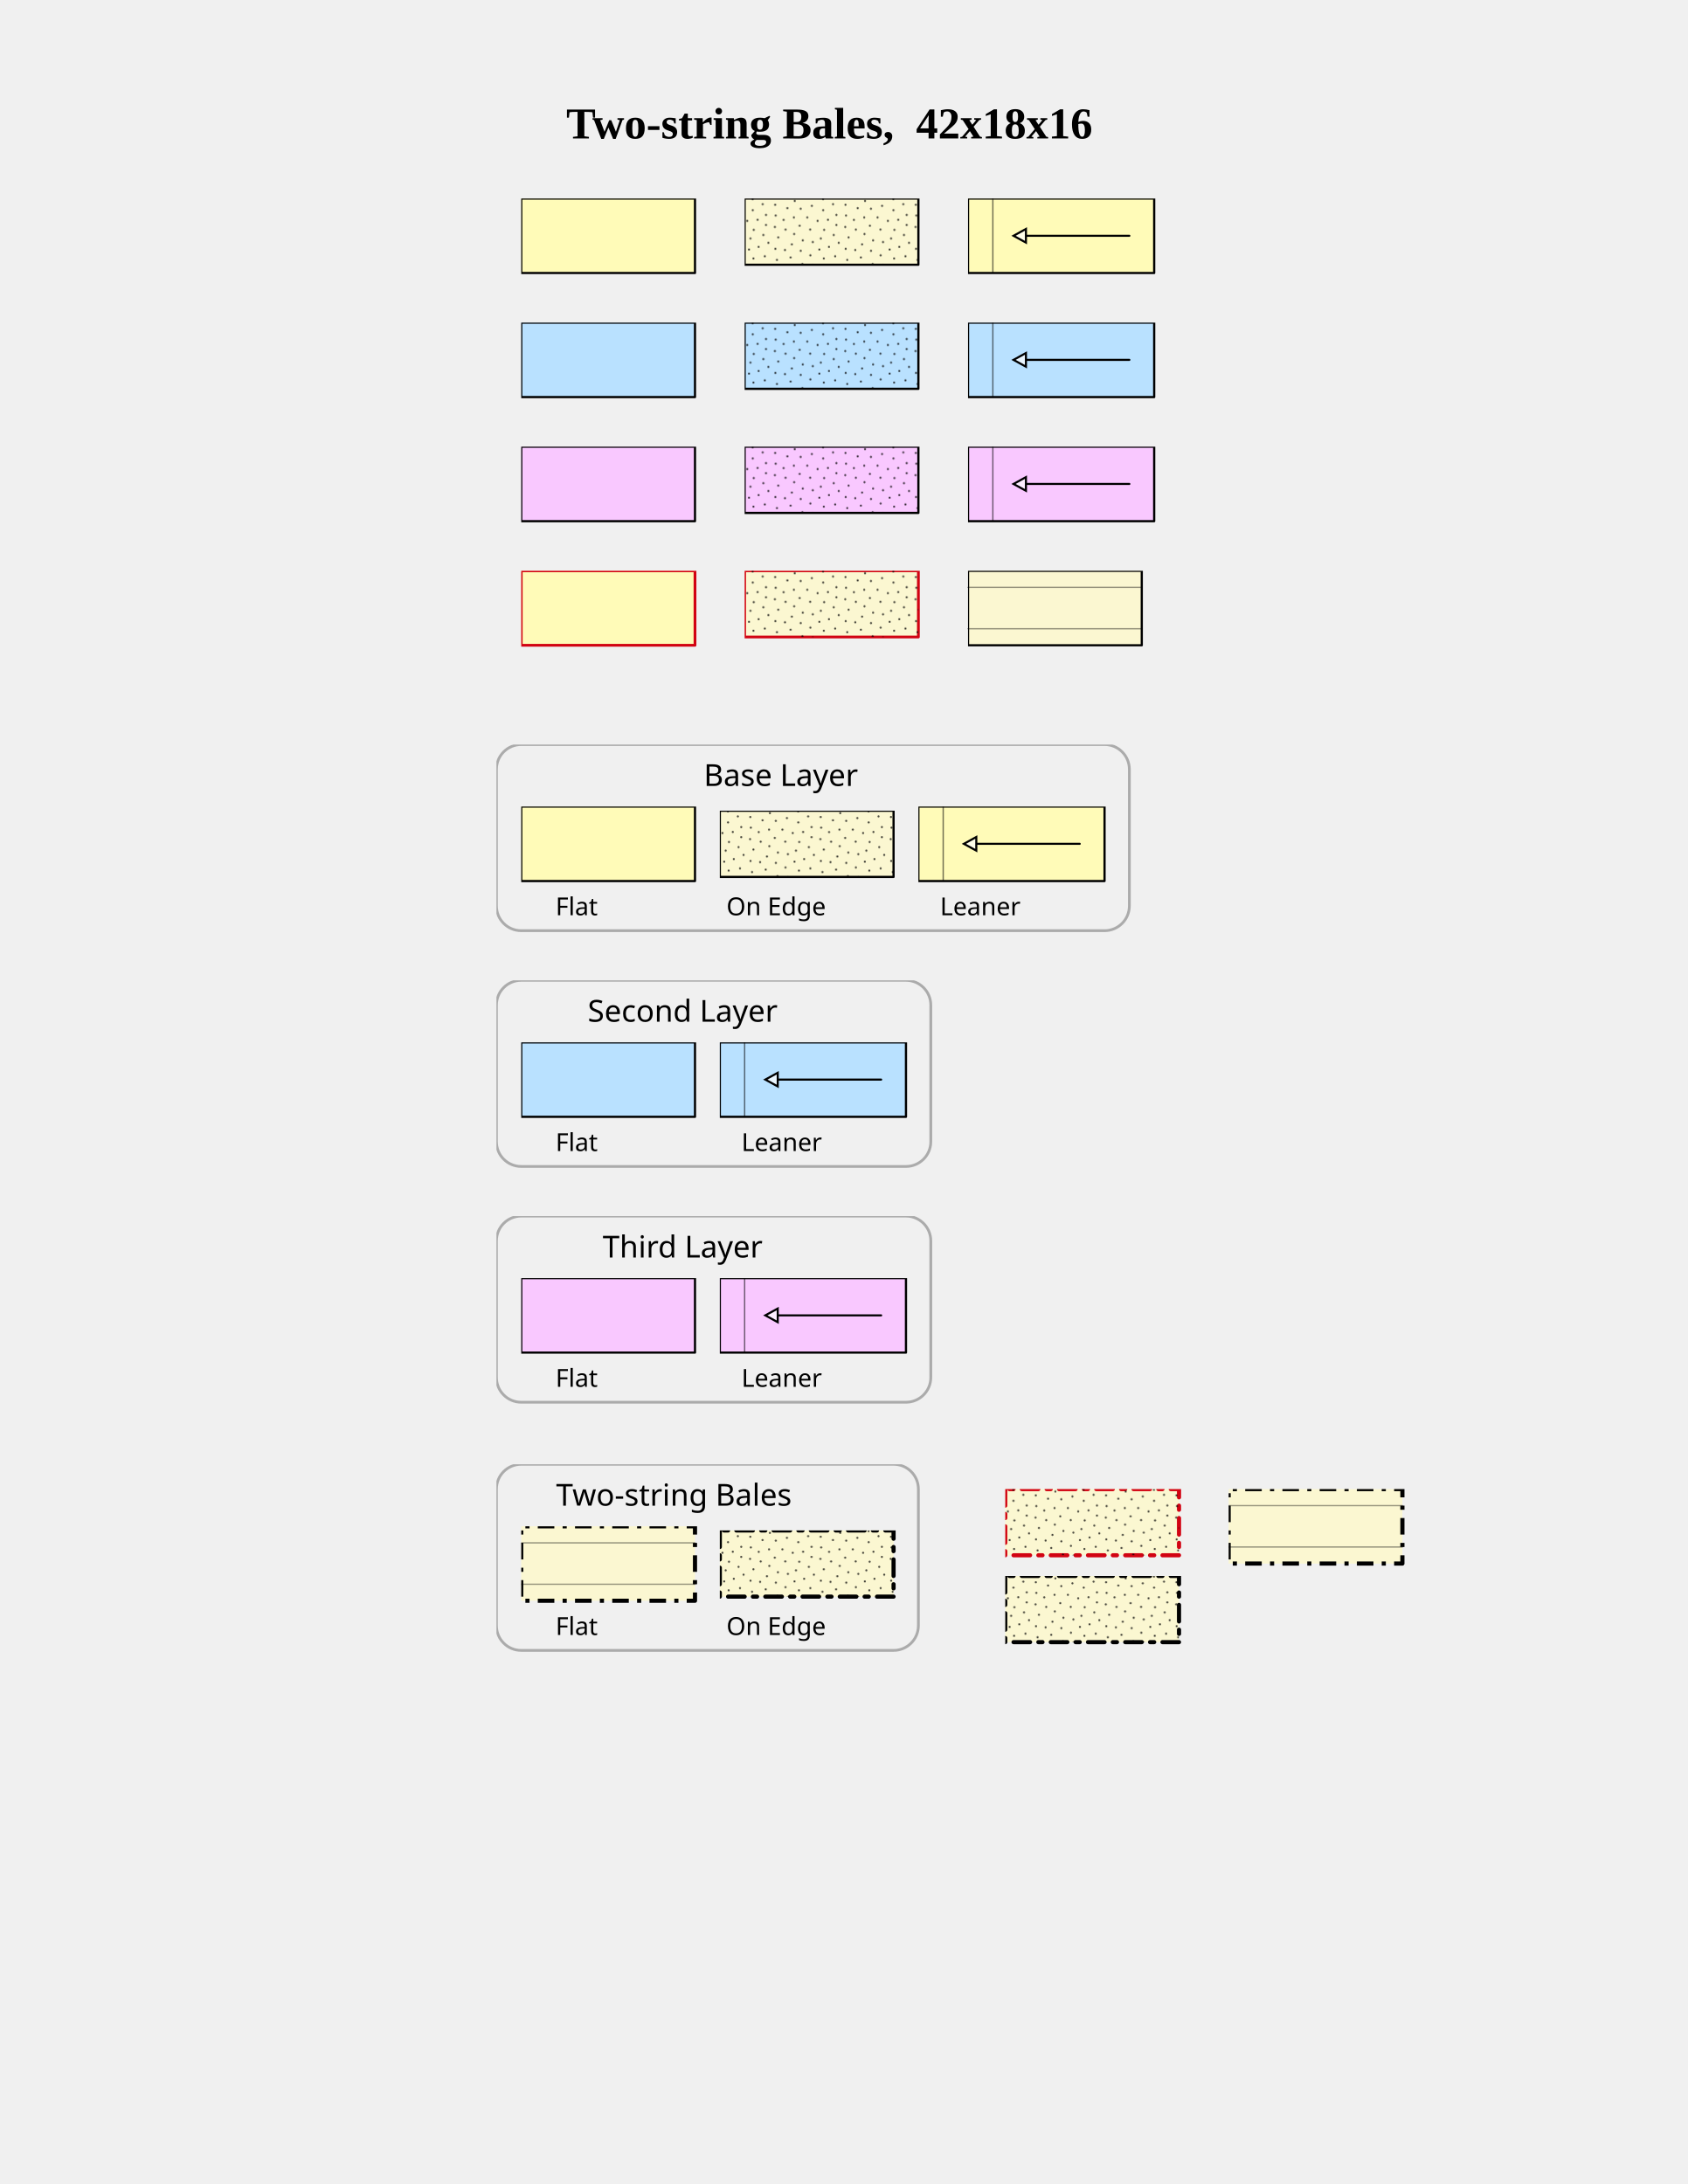
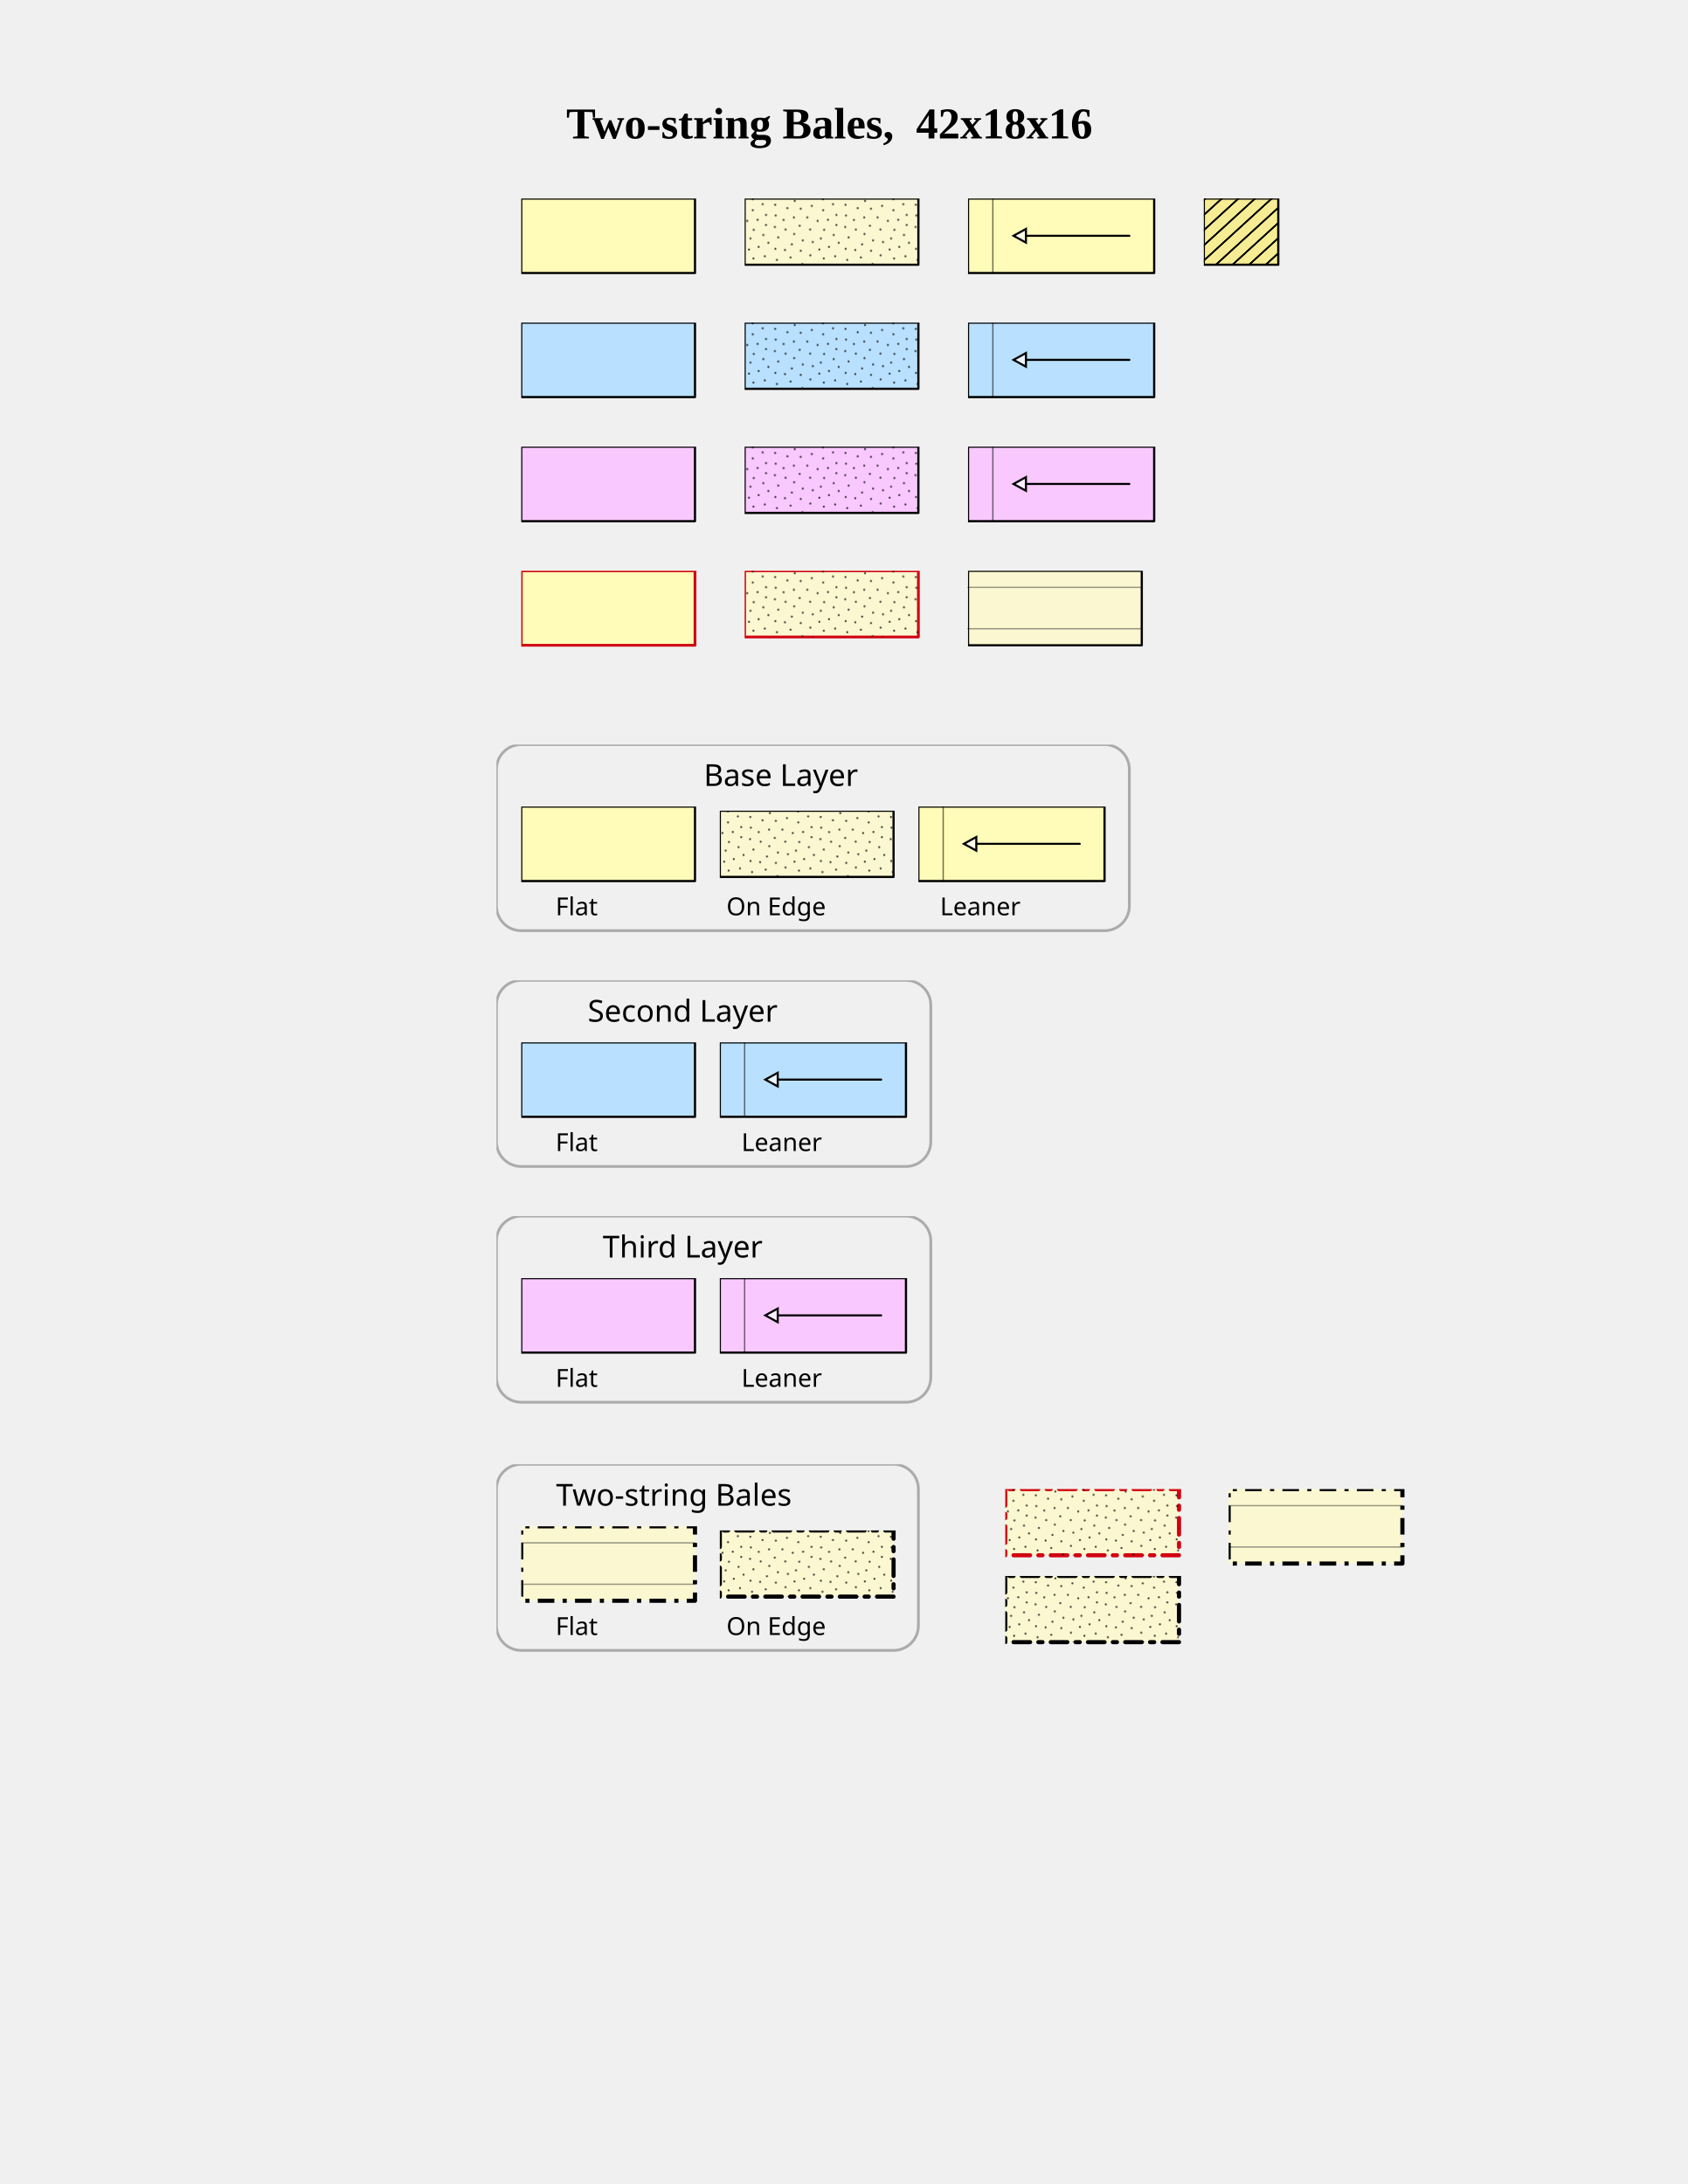
<svg xmlns="http://www.w3.org/2000/svg" xmlns:ns2="http://dairiki.org/barnhunt/inkscape-extensions" xmlns:xlink="http://www.w3.org/1999/xlink" width="8.5in" height="11in" viewBox="0 0 816 1056" version="1.1" id="svg219">
  <defs>
+     <pattern xlink:href="#Strips1_5" id="bh-end-bale-stipple" patternTransform="matrix(0.6094059,0.6668921,-22.16151,20.25119,0,0)" />
+     <pattern id="Strips1_5" patternTransform="translate(0,0) scale(10,10)" height="1" width="6" patternUnits="userSpaceOnUse">
+       <rect height="2" width="1" y="-0.5" x="0" style="fill:black;stroke:none" />
+     </pattern>
    <pattern xlink:href="#Polkadots-med" id="bh-edge-bale-stipple" patternTransform="scale(3.4)" />
    <pattern id="Polkadots-med" patternTransform="translate(0,0) scale(10,10)" height="10" width="10" patternUnits="userSpaceOnUse">
      <circle r="0.15" cy="0.810" cx="2.567" style="fill:black;stroke:none" />
      <circle r="0.15" cy="2.33" cx="3.048" style="fill:black;stroke:none" />
      <circle r="0.15" cy="2.415" cx="4.418" style="fill:black;stroke:none" />
      <circle r="0.15" cy="3.029" cx="1.844" style="fill:black;stroke:none" />
      <circle r="0.15" cy="1.363" cx="6.08" style="fill:black;stroke:none" />
      <circle r="0.15" cy="4.413" cx="5.819" style="fill:black;stroke:none" />
      <circle r="0.15" cy="4.048" cx="4.305" style="fill:black;stroke:none" />
      <circle r="0.15" cy="3.045" cx="5.541" style="fill:black;stroke:none" />
      <circle r="0.15" cy="5.527" cx="4.785" style="fill:black;stroke:none" />
      <circle r="0.15" cy="5.184" cx="2.667" style="fill:black;stroke:none" />
      <circle r="0.15" cy="1.448" cx="7.965" style="fill:black;stroke:none" />
      <circle r="0.15" cy="5.049" cx="7.047" style="fill:black;stroke:none" />
      <circle r="0.15" cy="0.895" cx="4.340" style="fill:black;stroke:none" />
      <circle r="0.15" cy="0.340" cx="7.125" style="fill:black;stroke:none" />
      <circle r="0.15" cy="1.049" cx="9.553" style="fill:black;stroke:none" />
      <circle r="0.15" cy="2.689" cx="7.006" style="fill:black;stroke:none" />
      <circle r="0.15" cy="2.689" cx="8.909" style="fill:black;stroke:none" />
      <circle r="0.15" cy="4.407" cx="9.315" style="fill:black;stroke:none" />
      <circle r="0.15" cy="3.870" cx="7.820" style="fill:black;stroke:none" />
      <circle r="0.15" cy="5.948" cx="8.270" style="fill:black;stroke:none" />
      <circle r="0.15" cy="7.428" cx="7.973" style="fill:black;stroke:none" />
      <circle r="0.15" cy="8.072" cx="9.342" style="fill:black;stroke:none" />
      <circle r="0.15" cy="9.315" cx="8.206" style="fill:black;stroke:none" />
      <circle r="0.15" cy="9.475" cx="9.682" style="fill:black;stroke:none" />
      <circle r="0.15" cy="6.186" cx="9.688" style="fill:black;stroke:none" />
      <circle r="0.15" cy="6.296" cx="3.379" style="fill:black;stroke:none" />
      <circle r="0.15" cy="8.204" cx="2.871" style="fill:black;stroke:none" />
      <circle r="0.15" cy="8.719" cx="4.59" style="fill:black;stroke:none" />
      <circle r="0.15" cy="9.671" cx="3.181" style="fill:black;stroke:none" />
      <circle r="0.15" cy="7.315" cx="5.734" style="fill:black;stroke:none" />
      <circle r="0.15" cy="6.513" cx="6.707" style="fill:black;stroke:none" />
      <circle r="0.15" cy="9.670" cx="5.730" style="fill:black;stroke:none" />
      <circle r="0.15" cy="8.373" cx="6.535" style="fill:black;stroke:none" />
      <circle r="0.15" cy="7.154" cx="4.37" style="fill:black;stroke:none" />
      <circle r="0.15" cy="7.25" cx="0.622" style="fill:black;stroke:none" />
      <circle r="0.15" cy="5.679" cx="0.831" style="fill:black;stroke:none" />
      <circle r="0.15" cy="8.519" cx="1.257" style="fill:black;stroke:none" />
      <circle r="0.15" cy="6.877" cx="1.989" style="fill:black;stroke:none" />
      <circle r="0.15" cy="3.181" cx="0.374" style="fill:black;stroke:none" />
      <circle r="0.15" cy="1.664" cx="1.166" style="fill:black;stroke:none" />
      <circle r="0.15" cy="0.093" cx="1.151" style="fill:black;stroke:none" />
      <circle r="0.15" cy="10.093" cx="1.151" style="fill:black;stroke:none" />
      <circle r="0.15" cy="4.451" cx="1.302" style="fill:black;stroke:none" />
      <circle r="0.15" cy="3.763" cx="3.047" style="fill:black;stroke:none" />
    </pattern>
    <symbol id="bale-1-42x18x16" ns2:count-as="bale-42x18x16">
      <rect height="36" width="84" style="opacity:1;fill:#fffbb8;fill-opacity:1;stroke:#000000;stroke-width:1.067;stroke-linecap:round;stroke-linejoin:round;stroke-miterlimit:4" x="0" y="0" />
    </symbol>
    <symbol id="bale-1-edge-42x18x16" ns2:count-as="bale-42x18x16">
      <rect height="32" width="84" style="opacity:1;fill:#fbf7d1;fill-opacity:1;stroke:#000000;stroke-width:1.067;stroke-linecap:round;stroke-linejoin:round;stroke-miterlimit:4;stroke-dasharray:none;stroke-dashoffset:0;stroke-opacity:1" x="0" y="0" />
      <rect style="fill:url(#bh-edge-bale-stipple);fill-opacity:0.7;stroke:none" width="84" height="32" x="0" y="0" />
    </symbol>
    <symbol id="bale-1-leaner-42x18x16" ns2:count-as="bale-42x18x16">
      <rect style="fill:#fffbb8;fill-opacity:1;stroke:#000000;stroke-width:1.067;stroke-linecap:butt;stroke-linejoin:round;stroke-miterlimit:4;stroke-opacity:1" width="90" height="36" x="0" y="0" />
      <path style="fill:none;stroke:#000000;stroke-width:0.64;stroke-linecap:butt;stroke-miterlimit:4;stroke-opacity:0.553" d="M 12,0 V 36" />
      <path d="M 78,18 H 28 v -3.3 l -6,3.3 6,3.3 V 18" style="fill:#ffffff;fill-opacity:0.698;fill-rule:evenodd;stroke:#000000;stroke-width:1px;stroke-linecap:round;stroke-linejoin:miter;stroke-opacity:1" />
    </symbol>
    <symbol id="bale-2-42x18x16" ns2:count-as="bale-42x18x16">
      <rect y="0" x="0" style="opacity:1;fill:#b9e1ff;fill-opacity:1;stroke:#000000;stroke-width:1.067;stroke-linecap:round;stroke-linejoin:round;stroke-miterlimit:4" width="84" height="36" />
    </symbol>
    <symbol id="bale-2-edge-42x18x16" ns2:count-as="bale-42x18x16">
      <rect y="0" x="0" style="opacity:1;fill:#b9e1ff;fill-opacity:1;stroke:#000000;stroke-width:1.067;stroke-linecap:round;stroke-linejoin:round;stroke-miterlimit:4;stroke-dasharray:none;stroke-dashoffset:0;stroke-opacity:1" width="84" height="32" />
      <rect width="84" height="32" x="0" y="0" style="fill:url(#bh-edge-bale-stipple);fill-opacity:0.7;stroke:none" />
    </symbol>
    <symbol id="bale-2-leaner-42x18x16" ns2:count-as="bale-42x18x16">
      <rect y="0" x="0" height="36" width="90" style="fill:#b9e1ff;fill-opacity:1;stroke:#000000;stroke-width:1.067;stroke-linecap:butt;stroke-linejoin:round;stroke-miterlimit:4;stroke-dasharray:none;stroke-opacity:1" />
      <path d="M 12,0 V 36" style="fill:none;fill-opacity:0.75;fill-rule:evenodd;stroke:#000000;stroke-width:0.64;stroke-linecap:butt;stroke-linejoin:miter;stroke-miterlimit:4;stroke-dasharray:none;stroke-opacity:0.553" />
      <path style="fill:#ffffff;fill-opacity:0.698;fill-rule:evenodd;stroke:#000000;stroke-width:1px;stroke-linecap:round;stroke-linejoin:miter;stroke-opacity:1" d="M 78,18 H 28 v -3.3 l -6,3.3 6,3.3 V 18" />
    </symbol>
    <symbol id="bale-3-42x18x16" ns2:count-as="bale-42x18x16">
      <rect height="36" width="84" style="opacity:1;fill:#f9c8ff;fill-opacity:1;stroke:#000000;stroke-width:1.067;stroke-linecap:round;stroke-linejoin:round;stroke-miterlimit:4" x="0" y="0" />
    </symbol>
    <symbol id="bale-3-edge-42x18x16" ns2:count-as="bale-42x18x16">
      <rect height="32" width="84" style="opacity:1;fill:#f9c8ff;fill-opacity:1;stroke:#000000;stroke-width:1.067;stroke-linecap:round;stroke-linejoin:round;stroke-miterlimit:4;stroke-dasharray:none;stroke-dashoffset:0;stroke-opacity:1" x="0" y="0" />
      <rect width="84" height="32" x="0" y="0" style="fill:url(#bh-edge-bale-stipple);fill-opacity:0.7;stroke:none" />
    </symbol>
    <symbol id="bale-3-leaner-42x18x16" ns2:count-as="bale-42x18x16">
      <rect style="fill:#f9c8ff;fill-opacity:1;stroke:#000000;stroke-width:1.067;stroke-linecap:butt;stroke-linejoin:round;stroke-miterlimit:4;stroke-dasharray:none;stroke-opacity:1" width="90" height="36" x="0" y="0" />
      <path style="fill:none;fill-opacity:0.75;fill-rule:evenodd;stroke:#000000;stroke-width:0.64;stroke-linecap:butt;stroke-linejoin:miter;stroke-miterlimit:4;stroke-dasharray:none;stroke-opacity:0.553" d="M 12,0 V 36" />
      <path style="fill:#ffffff;fill-opacity:0.698;fill-rule:evenodd;stroke:#000000;stroke-width:1px;stroke-linecap:round;stroke-linejoin:miter;stroke-opacity:1" d="M 78,18 H 28 v -3.3 l -6,3.3 6,3.3 V 18" />
    </symbol>
    <symbol id="bale-1-anchor-42x18x16" ns2:count-as="bale-42x18x16">
      <rect y="0" x="0" style="opacity:1;fill:#fffbb8;fill-opacity:1;stroke:#d20312;stroke-width:1.333;stroke-linecap:round;stroke-linejoin:round;stroke-miterlimit:4;stroke-dasharray:none;stroke-dashoffset:0;stroke-opacity:1" width="84" height="36" />
    </symbol>
    <symbol id="bale-1-anchor-edge-42x18x16" ns2:count-as="bale-42x18x16">
      <rect y="0" x="0" style="opacity:1;fill:#fbf7d1;fill-opacity:1;stroke:#d20312;stroke-width:1.333;stroke-linecap:round;stroke-linejoin:round;stroke-miterlimit:4;stroke-dasharray:none;stroke-dashoffset:0;stroke-opacity:1" width="84" height="32" />
      <rect width="84" height="32" x="0" y="0" style="fill:url(#bh-edge-bale-stipple);fill-opacity:0.7;stroke:none" />
    </symbol>
    <symbol id="bale-1-with-strings-42x18x16" ns2:count-as="bale-42x18x16">
      <rect style="display:inline;fill:#fbf7d1;fill-opacity:1;stroke:#000000;stroke-width:1.067;stroke-linecap:butt;stroke-linejoin:round;stroke-miterlimit:4;stroke-opacity:1" width="84" height="36" x="0" y="0" />
      <path style="display:inline;fill:none;stroke:#000000;stroke-width:0.625;stroke-linecap:round;stroke-opacity:0.4" d="M 0,8 H 84" id="string-42x18x16" />
      <use x="0" y="0" xlink:href="#string-42x18x16" transform="translate(0,20)" width="100%" height="100%" />
    </symbol>
    <symbol id="legend-1-42x18x16">
      <g>
        <use xlink:href="#bale-1-42x18x16" x="0" y="0" width="100%" height="100%" transform="translate(12,30)" />
        <use xlink:href="#bale-1-edge-42x18x16" x="0" y="0" width="100%" height="100%" transform="translate(108,32)" />
        <use xlink:href="#bale-1-leaner-42x18x16" x="0" y="0" width="100%" height="100%" transform="translate(204, 30)" />
        <text xml:space="preserve" style="font-style:normal;font-variant:normal;font-weight:normal;font-stretch:normal;font-size:12px;line-height:125%;font-family:'Rock Salt';-inkscape-font-specification:'Rock Salt, Normal';font-variant-ligatures:normal;font-variant-caps:normal;font-variant-numeric:normal;font-feature-settings:normal;text-align:center;letter-spacing:0px;word-spacing:0px;writing-mode:lr-tb;text-anchor:middle;fill:#000000;fill-opacity:1;stroke:none;stroke-width:1px;stroke-linecap:butt;stroke-linejoin:miter;stroke-opacity:1" x="58.84" y="94.546" transform="translate(-6,-12)">
          <tspan x="58.84" y="94.546">Flat</tspan>
        </text>
        <text y="94.546" x="167.277" style="font-style:normal;font-variant:normal;font-weight:normal;font-stretch:normal;font-size:12px;line-height:125%;font-family:'Rock Salt';-inkscape-font-specification:'Rock Salt, Normal';font-variant-ligatures:normal;font-variant-caps:normal;font-variant-numeric:normal;font-feature-settings:normal;text-align:center;letter-spacing:0px;word-spacing:0px;writing-mode:lr-tb;text-anchor:middle;fill:#000000;fill-opacity:1;stroke:none;stroke-width:1px;stroke-linecap:butt;stroke-linejoin:miter;stroke-opacity:1" xml:space="preserve" transform="translate(-18,-12)">
          <tspan y="94.546" x="167.277">On Edge</tspan>
        </text>
        <text xml:space="preserve" style="font-style:normal;font-variant:normal;font-weight:normal;font-stretch:normal;font-size:12px;line-height:125%;font-family:'Rock Salt';-inkscape-font-specification:'Rock Salt, Normal';font-variant-ligatures:normal;font-variant-caps:normal;font-variant-numeric:normal;font-feature-settings:normal;text-align:center;letter-spacing:0px;word-spacing:0px;writing-mode:lr-tb;text-anchor:middle;fill:#000000;fill-opacity:1;stroke:none;stroke-width:1px;stroke-linecap:butt;stroke-linejoin:miter;stroke-opacity:1" x="277.982" y="94.546" transform="translate(-30,-12)">
          <tspan x="277.982" y="94.546">Leaner</tspan>
        </text>
      </g>
      <text y="20.02" x="168.883" style="font-style:normal;font-variant:normal;font-weight:normal;font-stretch:normal;font-size:14.667px;line-height:125%;font-family:'Rock Salt';-inkscape-font-specification:'Rock Salt, Normal';font-variant-ligatures:normal;font-variant-caps:normal;font-variant-numeric:normal;font-feature-settings:normal;text-align:center;letter-spacing:0px;word-spacing:0px;writing-mode:lr-tb;text-anchor:middle;fill:#000000;fill-opacity:1;stroke:none;stroke-width:1px;stroke-linecap:butt;stroke-linejoin:miter;stroke-opacity:1" xml:space="preserve" transform="translate(-18, 0)">
        <tspan y="20.02" x="168.883">Base Layer</tspan>
      </text>
      <rect ry="12" rx="12" y="0" x="0" height="90" width="306" style="opacity:0.687;fill:none;fill-opacity:1;fill-rule:evenodd;stroke:#8c8c8c;stroke-width:1.333;stroke-linecap:round;stroke-linejoin:round;stroke-miterlimit:4;stroke-dasharray:none;stroke-dashoffset:0;stroke-opacity:1" />
    </symbol>
    <symbol id="legend-2-42x18x16">
      <g>
        <text y="94.546" x="58.84" style="font-style:normal;font-variant:normal;font-weight:normal;font-stretch:normal;font-size:12px;line-height:125%;font-family:'Rock Salt';-inkscape-font-specification:'Rock Salt, Normal';font-variant-ligatures:normal;font-variant-caps:normal;font-variant-numeric:normal;font-feature-settings:normal;text-align:center;letter-spacing:0px;word-spacing:0px;writing-mode:lr-tb;text-anchor:middle;fill:#000000;fill-opacity:1;stroke:none;stroke-width:1px;stroke-linecap:butt;stroke-linejoin:miter;stroke-opacity:1" xml:space="preserve" transform="translate(-6,-12)">
          <tspan y="94.546" x="58.84">Flat</tspan>
        </text>
        <text y="94.546" x="169.982" style="font-style:normal;font-variant:normal;font-weight:normal;font-stretch:normal;font-size:12px;line-height:125%;font-family:'Rock Salt';-inkscape-font-specification:'Rock Salt, Normal';font-variant-ligatures:normal;font-variant-caps:normal;font-variant-numeric:normal;font-feature-settings:normal;text-align:center;letter-spacing:0px;word-spacing:0px;writing-mode:lr-tb;text-anchor:middle;fill:#000000;fill-opacity:1;stroke:none;stroke-width:1px;stroke-linecap:butt;stroke-linejoin:miter;stroke-opacity:1" xml:space="preserve" transform="translate(-18,-12)">
          <tspan y="94.546" x="169.982">Leaner</tspan>
        </text>
        <use xlink:href="#bale-2-42x18x16" x="0" y="0" width="100%" height="100%" transform="translate(12,30)" />
        <use xlink:href="#bale-2-leaner-42x18x16" x="0" y="0" width="100%" height="100%" transform="translate(108,30)" />
      </g>
      <text xml:space="preserve" style="font-style:normal;font-variant:normal;font-weight:normal;font-stretch:normal;font-size:14.667px;line-height:125%;font-family:'Rock Salt';-inkscape-font-specification:'Rock Salt, Normal';font-variant-ligatures:normal;font-variant-caps:normal;font-variant-numeric:normal;font-feature-settings:normal;text-align:center;letter-spacing:0px;word-spacing:0px;writing-mode:lr-tb;text-anchor:middle;fill:#000000;fill-opacity:1;stroke:none;stroke-width:1px;stroke-linecap:butt;stroke-linejoin:miter;stroke-opacity:1" x="115.396" y="20.02" transform="translate(-12, 0)">
        <tspan x="115.396" y="20.02">Second Layer</tspan>
      </text>
      <rect style="opacity:0.687;fill:none;fill-opacity:1;fill-rule:evenodd;stroke:#8c8c8c;stroke-width:1.333;stroke-linecap:round;stroke-linejoin:round;stroke-miterlimit:4;stroke-dasharray:none;stroke-dashoffset:0;stroke-opacity:1" width="210" height="90" x="0" y="0" rx="12" ry="12" />
    </symbol>
    <symbol id="legend-3-42x18x16">
      <g>
        <text xml:space="preserve" style="font-style:normal;font-variant:normal;font-weight:normal;font-stretch:normal;font-size:12px;line-height:125%;font-family:'Rock Salt';-inkscape-font-specification:'Rock Salt, Normal';font-variant-ligatures:normal;font-variant-caps:normal;font-variant-numeric:normal;font-feature-settings:normal;text-align:center;letter-spacing:0px;word-spacing:0px;writing-mode:lr-tb;text-anchor:middle;fill:#000000;fill-opacity:1;stroke:none;stroke-width:1px;stroke-linecap:butt;stroke-linejoin:miter;stroke-opacity:1" x="58.84" y="94.546" transform="translate(-6,-12)">
          <tspan x="58.84" y="94.546">Flat</tspan>
        </text>
        <text xml:space="preserve" style="font-style:normal;font-variant:normal;font-weight:normal;font-stretch:normal;font-size:12px;line-height:125%;font-family:'Rock Salt';-inkscape-font-specification:'Rock Salt, Normal';font-variant-ligatures:normal;font-variant-caps:normal;font-variant-numeric:normal;font-feature-settings:normal;text-align:center;letter-spacing:0px;word-spacing:0px;writing-mode:lr-tb;text-anchor:middle;fill:#000000;fill-opacity:1;stroke:none;stroke-width:1px;stroke-linecap:butt;stroke-linejoin:miter;stroke-opacity:1" x="169.982" y="94.546" transform="translate(-18,-12)">
          <tspan x="169.982" y="94.546">Leaner</tspan>
        </text>
        <use xlink:href="#bale-3-42x18x16" x="0" y="0" width="100%" height="100%" transform="translate(12,30)" />
        <use xlink:href="#bale-3-leaner-42x18x16" x="0" y="0" width="100%" height="100%" transform="translate(108,30)" />
      </g>
      <text y="20.02" x="115.396" style="font-style:normal;font-variant:normal;font-weight:normal;font-stretch:normal;font-size:14.667px;line-height:125%;font-family:'Rock Salt';-inkscape-font-specification:'Rock Salt, Normal';font-variant-ligatures:normal;font-variant-caps:normal;font-variant-numeric:normal;font-feature-settings:normal;text-align:center;letter-spacing:0px;word-spacing:0px;writing-mode:lr-tb;text-anchor:middle;fill:#000000;fill-opacity:1;stroke:none;stroke-width:1px;stroke-linecap:butt;stroke-linejoin:miter;stroke-opacity:1" xml:space="preserve" transform="translate(-12, 0)">
        <tspan y="20.02" x="115.396">Third Layer</tspan>
      </text>
      <rect ry="12" rx="12" y="0" x="0" height="90" width="210" style="opacity:0.687;fill:none;fill-opacity:1;fill-rule:evenodd;stroke:#8c8c8c;stroke-width:1.333;stroke-linecap:round;stroke-linejoin:round;stroke-miterlimit:4;stroke-dasharray:none;stroke-dashoffset:0;stroke-opacity:1" />
    </symbol>
    <symbol id="bale-1-edge-alt-42x18x16" ns2:count-as="bale-42x18x16">
      <rect y="0" x="0" style="opacity:1;fill:#fbf7d1;fill-opacity:1;stroke:#000000;stroke-width:2;stroke-linecap:round;stroke-linejoin:round;stroke-miterlimit:4;stroke-dasharray:8, 4, 2, 4;stroke-dashoffset:10;stroke-opacity:1" width="84" height="32" />
      <rect y="0" x="0" height="32" width="84" style="fill:url(#bh-edge-bale-stipple);fill-opacity:0.7;stroke:none" />
    </symbol>
    <symbol id="legend-1-alt-42x18x16">
      <g>
        <use transform="translate(12,30)" height="100%" width="100%" y="0" x="0" xlink:href="#bale-1-with-strings-alt-42x18x16" />
        <use transform="translate(108,32)" height="100%" width="100%" y="0" x="0" xlink:href="#bale-1-edge-alt-42x18x16" />
        <text y="94.546" x="58.84" style="font-style:normal;font-variant:normal;font-weight:normal;font-stretch:normal;font-size:12px;line-height:125%;font-family:'Rock Salt';-inkscape-font-specification:'Rock Salt, Normal';font-variant-ligatures:normal;font-variant-caps:normal;font-variant-numeric:normal;font-feature-settings:normal;text-align:center;letter-spacing:0px;word-spacing:0px;writing-mode:lr-tb;text-anchor:middle;fill:#000000;fill-opacity:1;stroke:none;stroke-width:1px;stroke-linecap:butt;stroke-linejoin:miter;stroke-opacity:1" xml:space="preserve" transform="translate(-6,-12)">
          <tspan y="94.546" x="58.84">Flat</tspan>
        </text>
        <text xml:space="preserve" style="font-style:normal;font-variant:normal;font-weight:normal;font-stretch:normal;font-size:12px;line-height:125%;font-family:'Rock Salt';-inkscape-font-specification:'Rock Salt, Normal';font-variant-ligatures:normal;font-variant-caps:normal;font-variant-numeric:normal;font-feature-settings:normal;text-align:center;letter-spacing:0px;word-spacing:0px;writing-mode:lr-tb;text-anchor:middle;fill:#000000;fill-opacity:1;stroke:none;stroke-width:1px;stroke-linecap:butt;stroke-linejoin:miter;stroke-opacity:1" x="167.277" y="94.546" transform="translate(-18,-12)">
          <tspan x="167.277" y="94.546">On Edge</tspan>
        </text>
      </g>
      <text xml:space="preserve" style="font-style:normal;font-variant:normal;font-weight:normal;font-stretch:normal;font-size:14.667px;line-height:125%;font-family:'Rock Salt';-inkscape-font-specification:'Rock Salt, Normal';font-variant-ligatures:normal;font-variant-caps:normal;font-variant-numeric:normal;font-feature-settings:normal;text-align:center;letter-spacing:0px;word-spacing:0px;writing-mode:lr-tb;text-anchor:middle;fill:#000000;fill-opacity:1;stroke:none;stroke-width:1px;stroke-linecap:butt;stroke-linejoin:miter;stroke-opacity:1" x="111.15" y="20.02" transform="translate(-12, 0)">
        <tspan x="111.15" y="20.02">Two-string Bales</tspan>
      </text>
      <rect style="opacity:0.687;fill:none;fill-opacity:1;fill-rule:evenodd;stroke:#8c8c8c;stroke-width:1.333;stroke-linecap:round;stroke-linejoin:round;stroke-miterlimit:4;stroke-dasharray:none;stroke-dashoffset:0;stroke-opacity:1" width="204" height="90" x="0" y="0" rx="12" ry="12" />
    </symbol>
    <symbol id="bale-1-anchor-edge-alt-42x18x16" ns2:count-as="bale-42x18x16">
      <rect height="32" width="84" style="opacity:1;fill:#fbf7d1;fill-opacity:1;stroke:#d20312;stroke-width:2;stroke-linecap:round;stroke-linejoin:round;stroke-miterlimit:4;stroke-dasharray:8, 4, 2, 4;stroke-dashoffset:10;stroke-opacity:1" x="0" y="0" />
      <rect style="fill:url(#bh-edge-bale-stipple);fill-opacity:0.7;stroke:none" y="0" x="0" height="32" width="84" />
    </symbol>
    <symbol id="bale-1-with-strings-alt-42x18x16" ns2:count-as="bale-42x18x16">
      <rect y="0" x="0" height="36" width="84" style="display:inline;fill:#fbf7d1;fill-opacity:1;stroke:#000000;stroke-width:2;stroke-linecap:butt;stroke-linejoin:round;stroke-miterlimit:4;stroke-dasharray:8, 4, 2, 4;stroke-dashoffset:10;stroke-opacity:1" />
      <path id="string-alt-42x18x16" d="M 0,8 H 84" style="display:inline;fill:none;stroke:#000000;stroke-width:0.625;stroke-linecap:round;stroke-opacity:0.4" />
      <use height="100%" width="100%" transform="translate(0,20)" xlink:href="#string-alt-42x18x16" y="0" x="0" />
    </symbol>
+     <symbol id="bale-1-end-42x18x16">
+       <rect y="0" x="0" style="opacity:1;fill:#f6ec94;fill-opacity:1;stroke:#000000;stroke-width:1.067;stroke-linecap:round;stroke-linejoin:round;stroke-miterlimit:4;stroke-dasharray:none;stroke-dashoffset:0;stroke-opacity:1" width="36" height="32" />
+       <rect y="0" x="0" height="32" width="36" style="fill:url(#bh-end-bale-stipple);fill-opacity:1;stroke:none" />
+     </symbol>
  </defs>
  <text xml:space="preserve" style="font-style:normal;font-variant:normal;font-weight:bold;font-stretch:normal;font-size:21.333px;line-height:125%;text-align:center;text-anchor:middle;fill:#000000;fill-opacity:1;stroke:none;stroke-width:1px;stroke-linecap:butt;stroke-linejoin:miter;stroke-opacity:1" x="408.979" y="66.949">
    <tspan x="408.979" y="66.949">Two-string Bales,  42x18x16</tspan>
  </text>
  <use xlink:href="#bale-1-42x18x16" x="0" y="0" width="100%" height="100%" transform="translate(252,96)" />
  <use xlink:href="#bale-1-edge-42x18x16" transform="translate(360,96)" x="0" y="0" width="100%" height="100%" style="stroke-width:1;stroke-miterlimit:4;stroke-dasharray:none" />
  <use xlink:href="#bale-1-leaner-42x18x16" x="0" y="0" width="100%" height="100%" transform="translate(468,96)" />
  <use xlink:href="#bale-2-42x18x16" transform="translate(252,156)" x="0" y="0" width="100%" height="100%" />
  <use xlink:href="#bale-2-edge-42x18x16" transform="translate(360,156)" x="0" y="0" width="100%" height="100%" />
  <use xlink:href="#bale-2-leaner-42x18x16" transform="translate(468,156)" x="0" y="0" width="100%" height="100%" />
  <use xlink:href="#bale-3-42x18x16" transform="translate(252,216)" x="0" y="0" width="100%" height="100%" />
  <use xlink:href="#bale-3-edge-42x18x16" transform="translate(360,216)" x="0" y="0" width="100%" height="100%" />
  <use xlink:href="#bale-3-leaner-42x18x16" transform="translate(468,216)" x="0" y="0" width="100%" height="100%" />
  <use xlink:href="#bale-1-anchor-42x18x16" transform="translate(252,276)" x="0" y="0" width="100%" height="100%" />
  <use xlink:href="#bale-1-anchor-edge-42x18x16" transform="translate(360,276)" x="0" y="0" width="100%" height="100%" />
  <use xlink:href="#bale-1-with-strings-42x18x16" transform="translate(468,276)" x="0" y="0" width="100%" height="100%" />
  <use xlink:href="#legend-1-42x18x16" transform="translate(240,360)" x="0" y="0" width="100%" height="100%" />
  <use xlink:href="#legend-2-42x18x16" transform="translate(240,474)" x="0" y="0" width="100%" height="100%" />
  <use xlink:href="#legend-3-42x18x16" transform="translate(240,588)" x="0" y="0" width="100%" height="100%" />
  <use xlink:href="#bale-1-edge-alt-42x18x16" transform="translate(486,762)" x="0" y="0" width="100%" height="100%" />
  <use xlink:href="#legend-1-alt-42x18x16" transform="translate(240,708)" x="0" y="0" width="100%" height="100%" />
  <use xlink:href="#bale-1-anchor-edge-alt-42x18x16" transform="translate(486,720)" x="0" y="0" width="100%" height="100%" />
  <use xlink:href="#bale-1-with-strings-alt-42x18x16" transform="translate(594,720)" x="0" y="0" width="100%" height="100%" />
+   <use xlink:href="#bale-1-end-42x18x16" transform="translate(582,96)" x="0" y="0" width="100%" height="100%" />
</svg>
